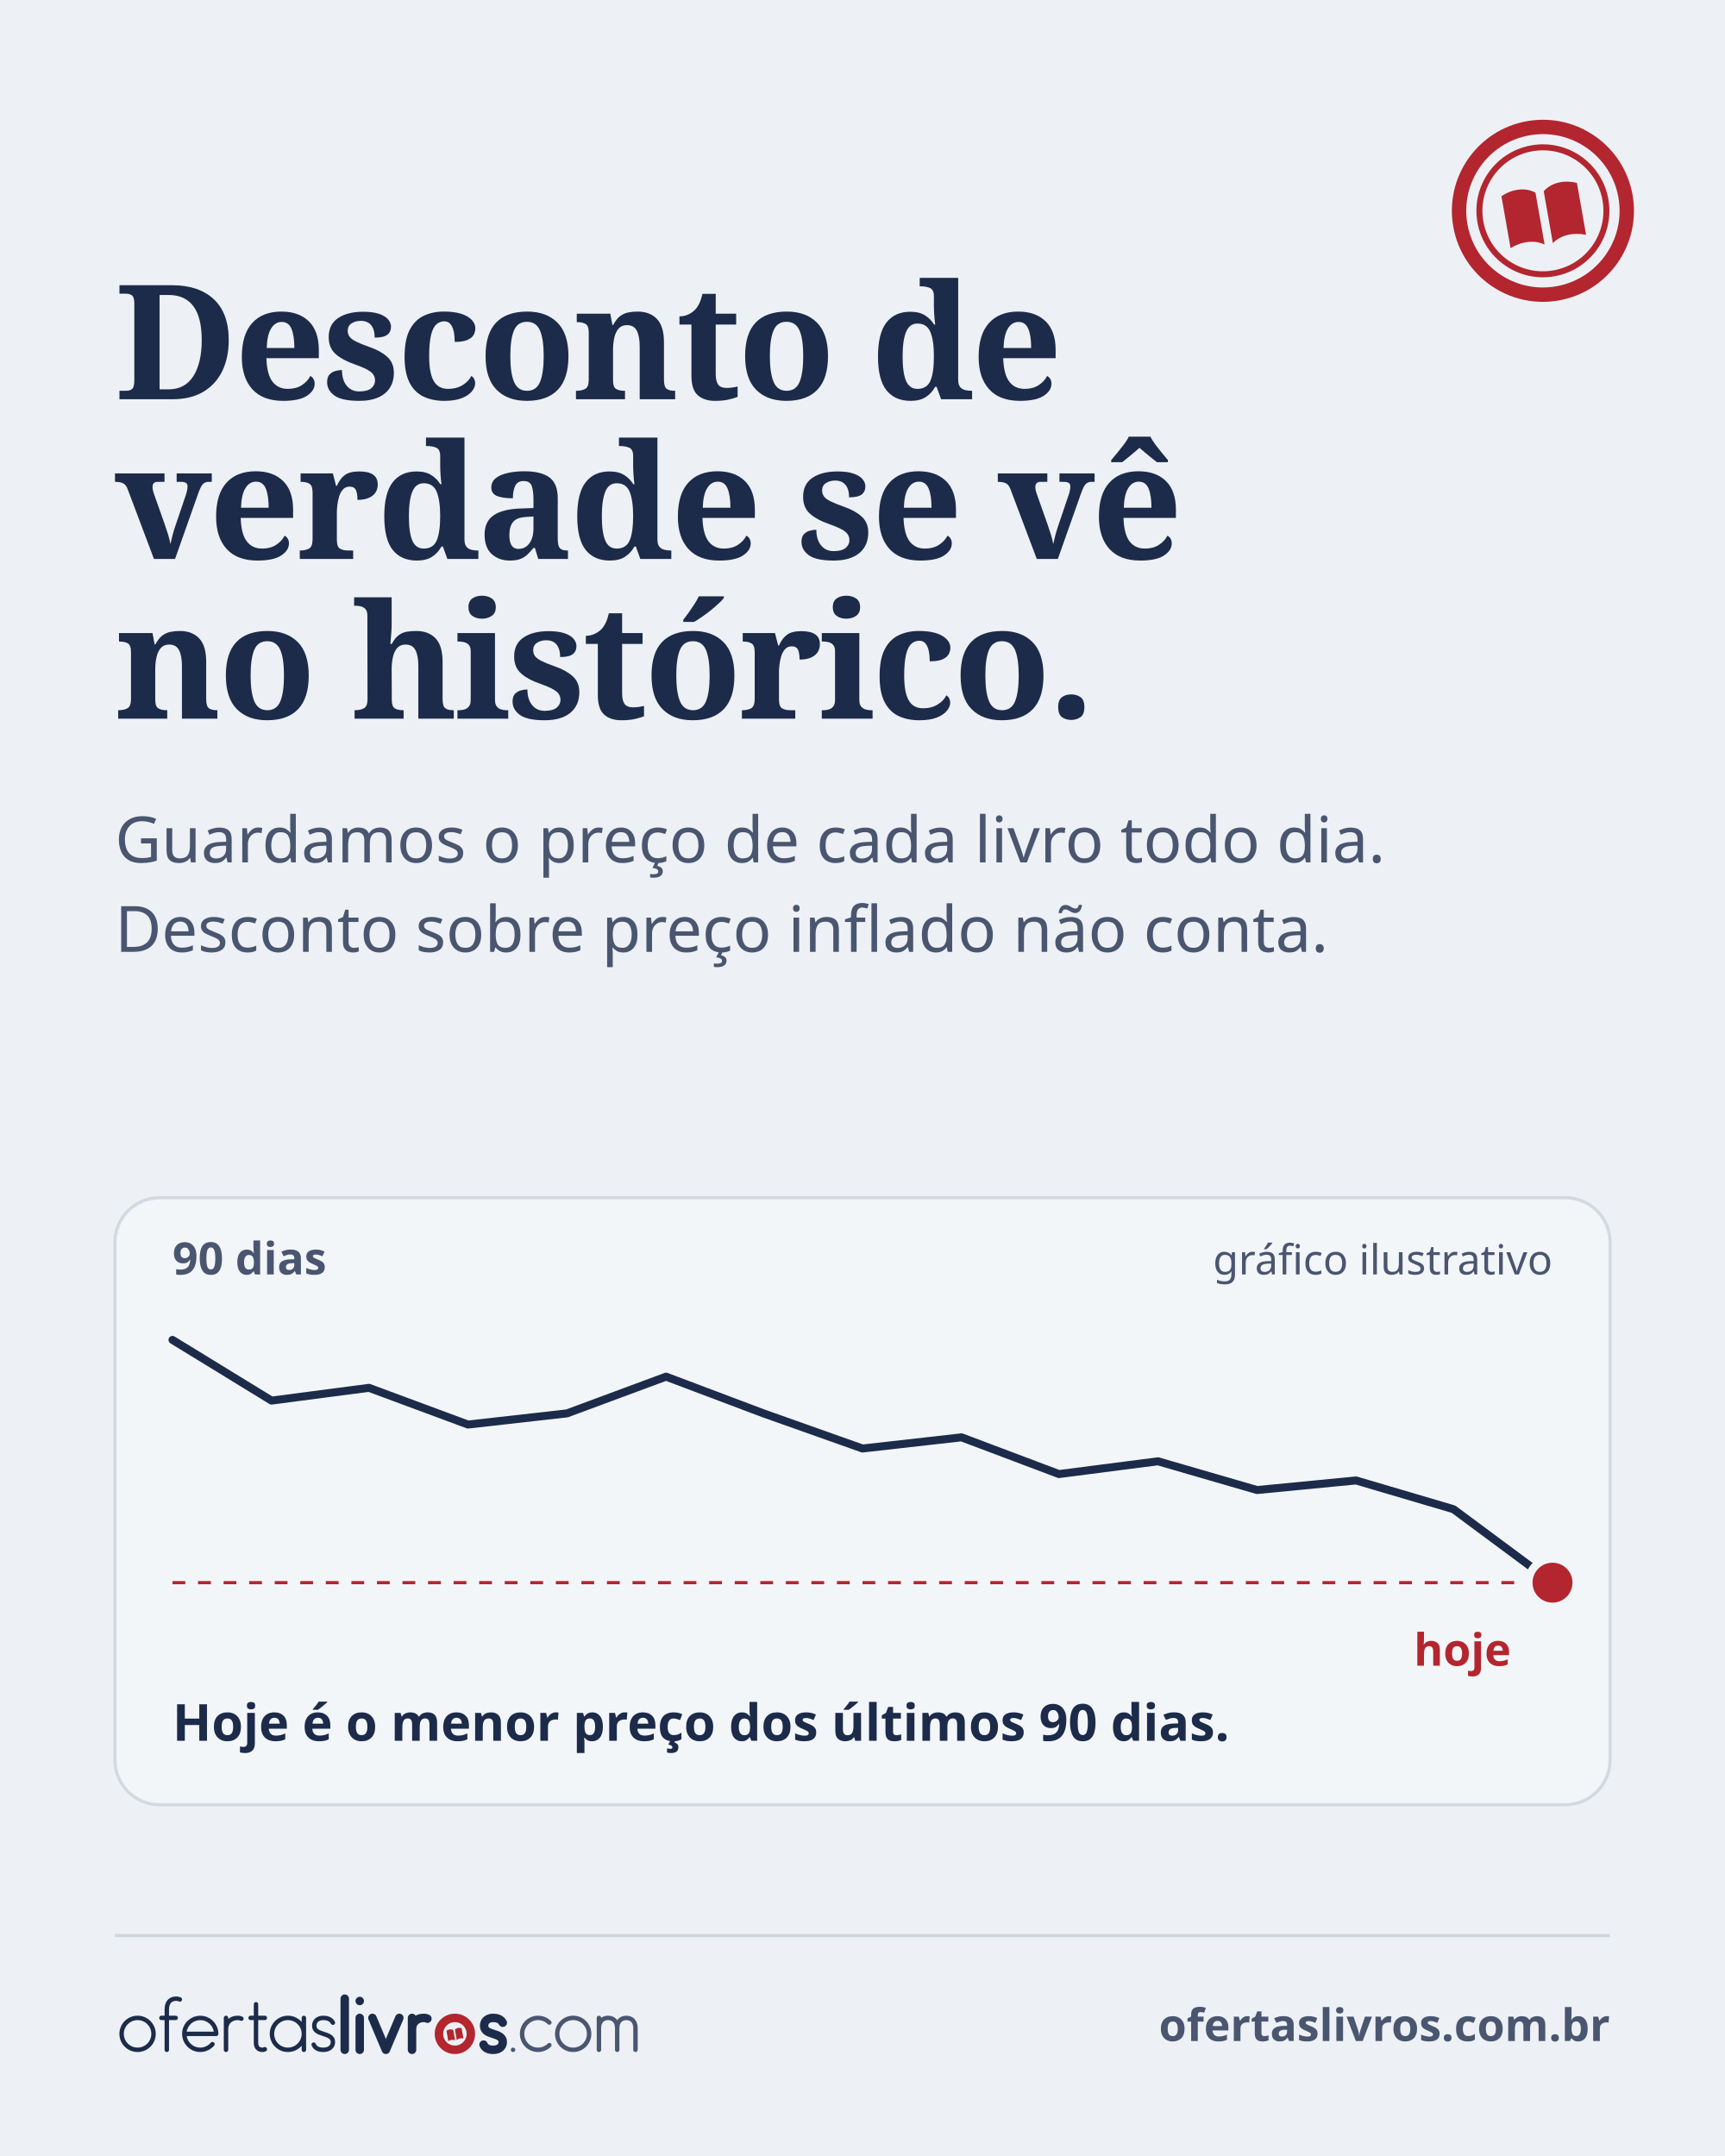
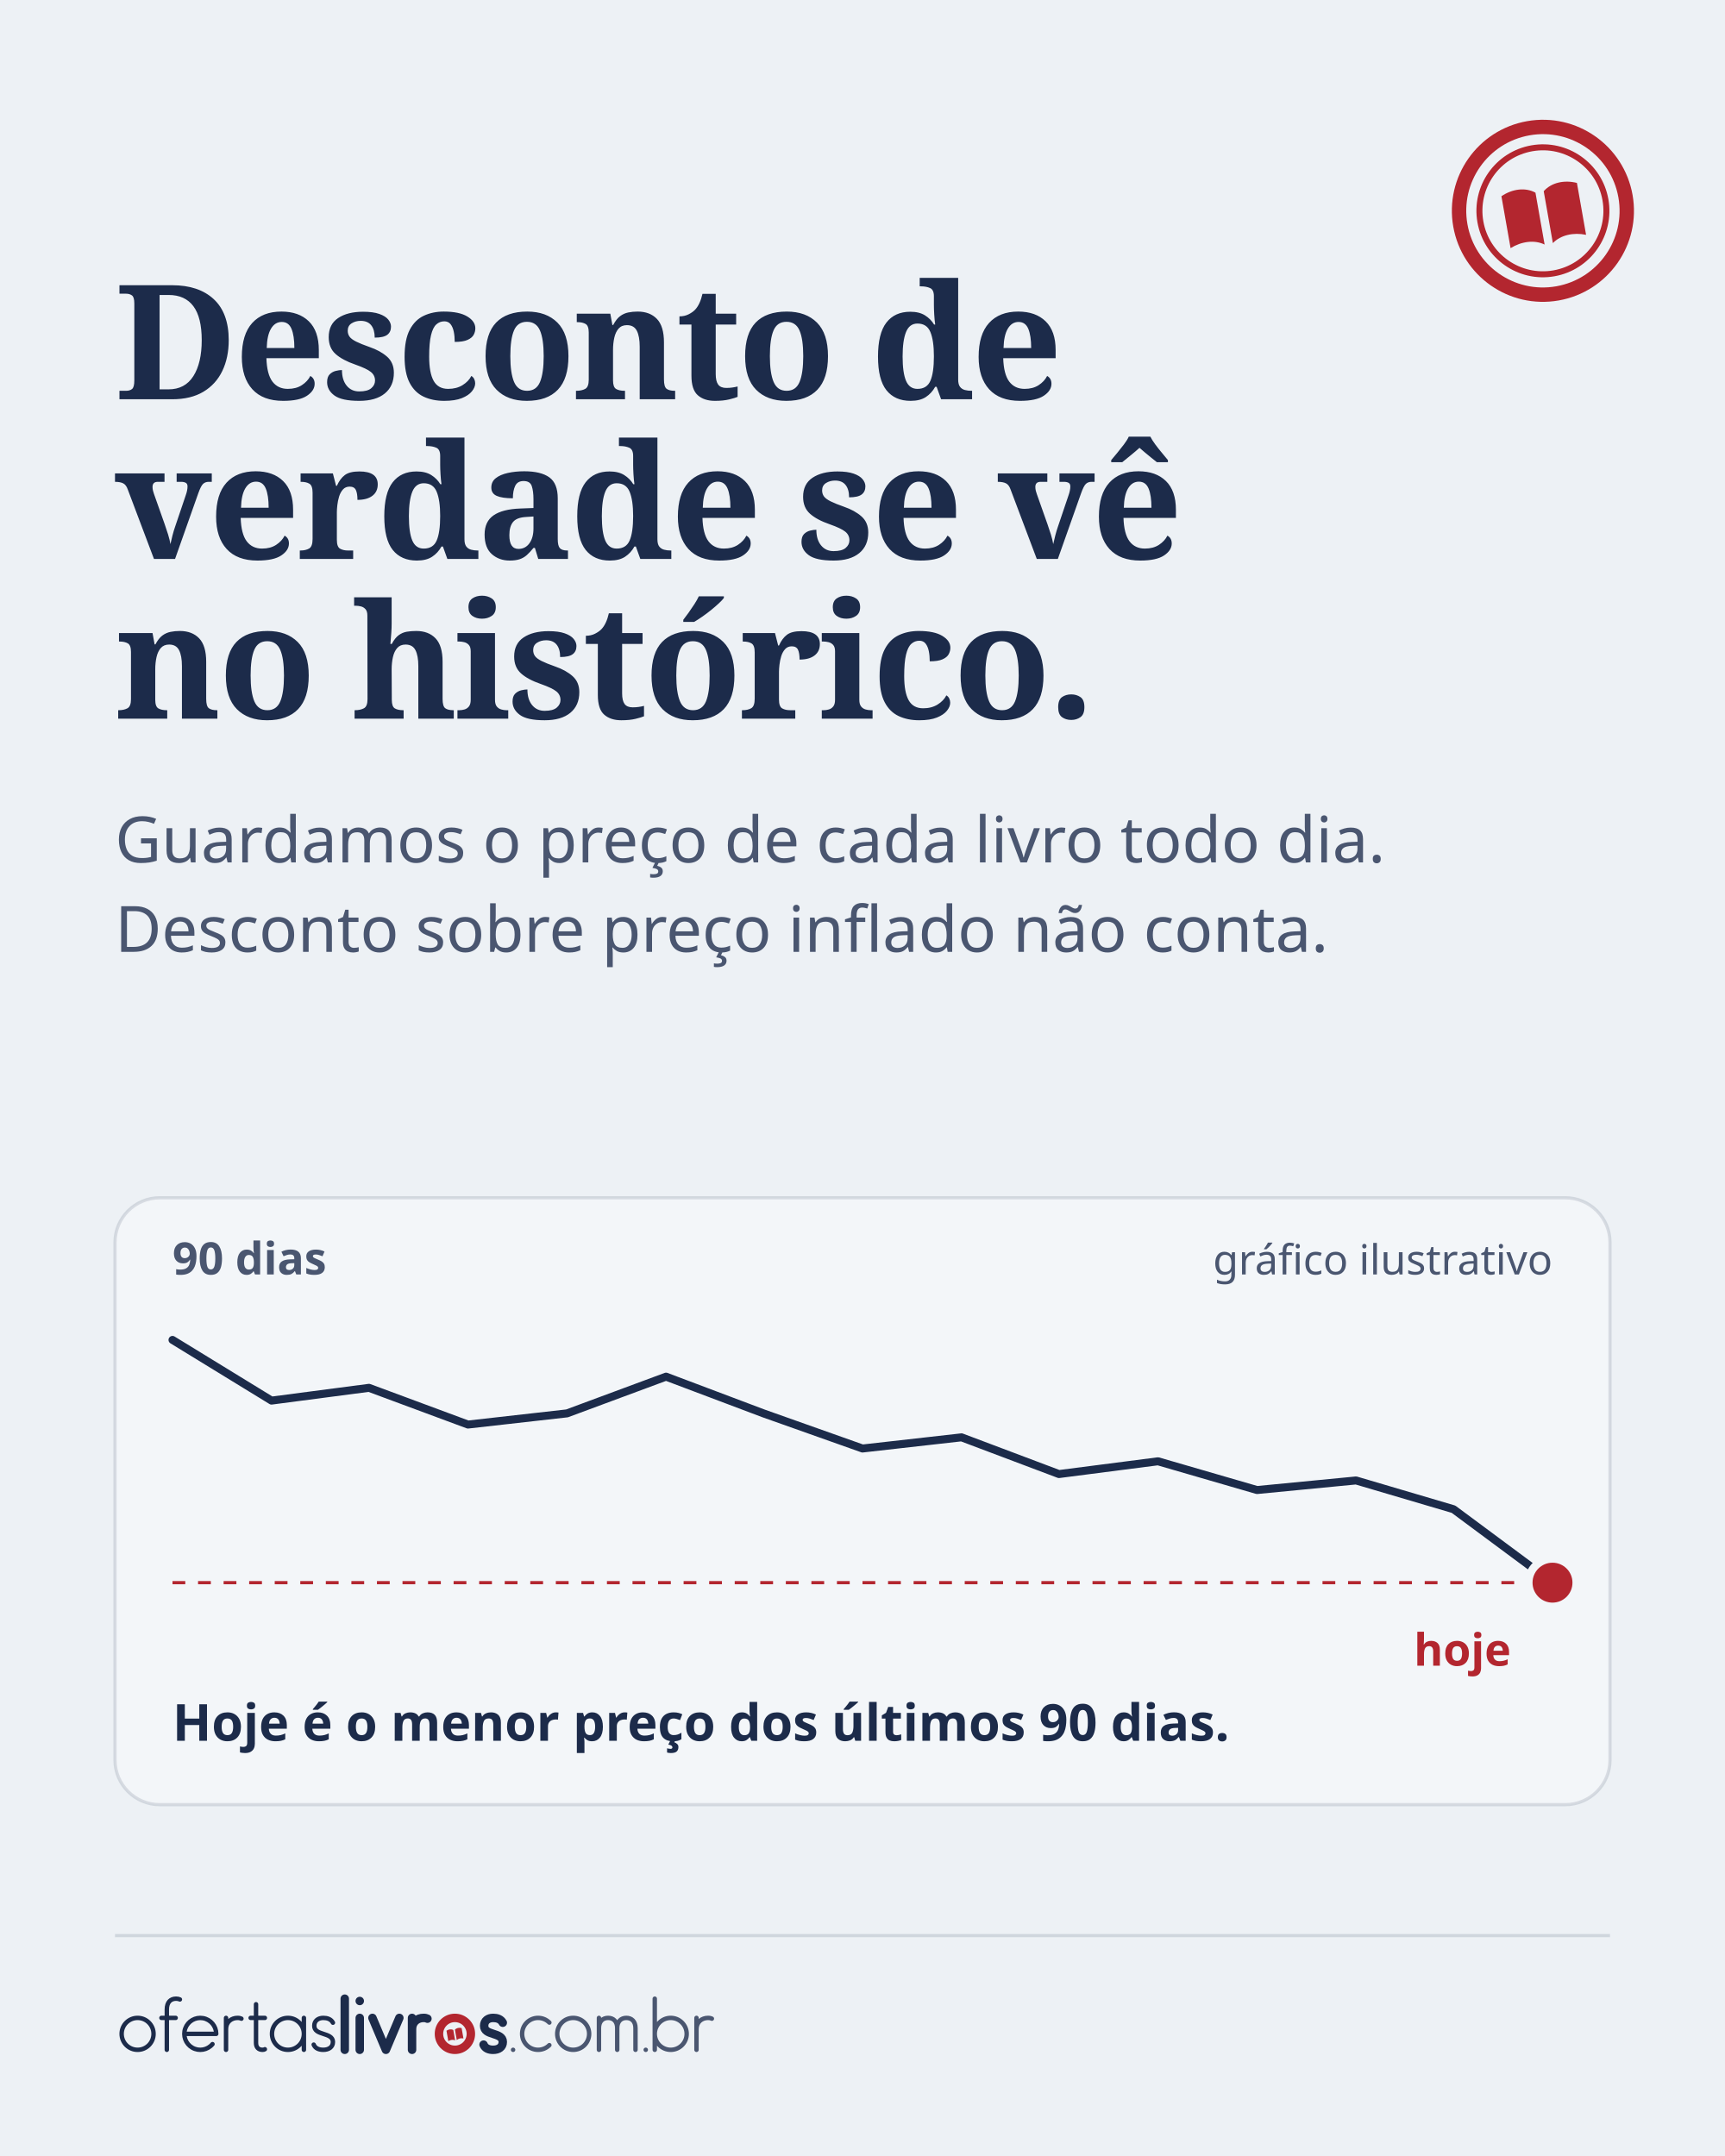
<svg xmlns="http://www.w3.org/2000/svg" width="1080" height="1350" viewBox="0 0 1080 1350" role="img" aria-label="Desconto de verdade se vê no histórico.">
  <style>
@font-face{font-family:"Fraunces";font-weight:100 900;src:url("../../../../static/fonts/fraunces-latin-full-normal.woff2")}
@font-face{font-family:"Fraunces";font-style:italic;font-weight:100 900;src:url("../../../../static/fonts/fraunces-latin-full-italic.woff2")}
@font-face{font-family:"Outfit";font-weight:100 900;src:url("../../../../static/fonts/outfit-latin-wght-normal.woff2")}
.f{font-family:Fraunces,Charter,Georgia,serif;font-weight:800;font-variation-settings:"SOFT" 100,"WONK" 1;letter-spacing:-.02em}
.fi{font-family:Fraunces,Charter,Georgia,serif;font-style:italic;font-weight:400;font-variation-settings:"SOFT" 100,"WONK" 1}
.s{font-family:Outfit,system-ui,sans-serif}
.up{text-transform:uppercase;letter-spacing:.06em}
</style>
  <rect width="1080" height="1350" fill="#edf1f5" />
  <g transform="translate(906.0 72.0) scale(3.75) rotate(-10 16 16)">
    <circle cx="16" cy="16" r="14" fill="none" stroke="#b3262f" stroke-width="2.4" />
    <circle cx="16" cy="16" r="10.6" fill="none" stroke="#b3262f" stroke-width="1.0" />
    <path fill="#b3262f" d="M9.6 12.4C11.6 11.5 13.8 11.6 15.3 12.8V21.6C13.8 20.5 11.6 20.4 9.6 21.2ZM22.4 12.4C20.4 11.5 18.2 11.6 16.7 12.8V21.6C18.2 20.5 20.4 20.4 22.4 21.2Z" />
  </g>
  <text class="f" x="72" y="250" font-size="100" fill="#1c2b4a" text-anchor="start">
    <tspan x="72" dy="0">Desconto de</tspan>
    <tspan x="72" dy="100">verdade se vê</tspan>
    <tspan x="72" dy="100">no histórico.</tspan>
  </text>
  <text class="s" x="72" y="540" font-size="40" fill="#4a5670" font-weight="400" text-anchor="start">
    <tspan x="72" dy="0">Guardamos o preço de cada livro todo dia.</tspan>
    <tspan x="72" dy="56">Desconto sobre preço inflado não conta.</tspan>
  </text>
  <rect x="72" y="750" width="936" height="380" rx="28" fill="#f3f6f9" stroke="#1c2b4a" stroke-opacity=".13" stroke-width="2" />
  <text class="s" x="108" y="798" font-size="28" fill="#4a5670" font-weight="600" text-anchor="start">
    <tspan x="108" dy="0">90 dias</tspan>
  </text>
  <text class="s" x="972" y="798" font-size="26" fill="#4a5670" font-weight="500" text-anchor="end">
    <tspan x="972" dy="0">gráfico ilustrativo</tspan>
  </text>
  <line x1="108" y1="991" x2="972" y2="991" stroke="#b3262f" stroke-width="2" stroke-dasharray="8 8" />
  <path d="M108 839 L170 877 L231 869 L293 892 L355 885 L417 862 L478 885 L540 907 L602 900 L663 923 L725 915 L787 933 L849 927 L910 945 L972 991" fill="none" stroke="#1c2b4a" stroke-width="5" stroke-linejoin="round" stroke-linecap="round" />
  <circle cx="972" cy="991" r="15" fill="#b3262f" stroke="#f3f6f9" stroke-width="5" />
  <text class="s" x="946.0" y="1043.0" font-size="28" fill="#b3262f" font-weight="700" text-anchor="end">
    <tspan x="946.0" dy="0">hoje</tspan>
  </text>
  <text class="s" x="108" y="1090" font-size="32" fill="#1c2b4a" font-weight="600" text-anchor="start">
    <tspan x="108" dy="0">Hoje é o menor preço dos últimos 90 dias.</tspan>
  </text>
  <line x1="72" y1="1212" x2="1008" y2="1212" stroke="#1c2b4a" stroke-opacity=".14" stroke-width="2" />
-   <svg x="72" y="1248" width="330.0" height="39.0" viewBox="-3.4 8.8 274.07 32.4" aria-label="ofertaslivros.com">
+   <svg x="72" y="1248" width="375.2" height="39.0" viewBox="-3.4 8.8 311.6 32.4" aria-label="ofertaslivros.com.br">
    <path d="M 0 30 A 8.3 8.3 0 1 1 16.6 30 A 8.3 8.3 0 1 1 0 30 Z M 23.5 38.3 V 17.3 C 23.5 13.5 25.5 11.7 28.3 11.7 C 29.1 11.7 29.8 11.85 30.3 12.1 M 20.7 21.7 H 28.1 M 32.6 30 H 49.2 A 8.3 8.3 0 1 0 47.26 35.34 M 54.3 21.7 V 38.3 M 54.3 27.5 C 54.3 23.8 57.1 21.7 60.3 21.7 C 61.3 21.7 61.9 21.9 62.3 22.1 M 69.9 14.6 V 34.7 C 69.9 37.1 71.2 38.3 73.3 38.3 C 73.8 38.3 74.2 38.2 74.5 38 M 67.1 21.7 H 74.5 M 78.2 30 A 8.3 8.3 0 1 1 94.8 30 A 8.3 8.3 0 1 1 78.2 30 Z M 94.8 21.7 V 38.3 M 109.9 24.2 C 108.9 22.3 106.9 21.7 104.9 21.7 C 102.2 21.7 100.2 23.2 100.2 25.8 C 100.2 28.4 102.4 29.2 104.9 30 C 107.4 30.8 109.9 31.6 109.9 34.2 C 109.9 36.9 107.7 38.3 104.9 38.3 C 102.7 38.3 100.7 37.6 99.9 35.6" fill="none" stroke="#1c2b4a" stroke-width="2.3" stroke-linecap="round" stroke-linejoin="round" />
    <circle cx="173.35" cy="30" r="8.3" fill="none" stroke="#b3262f" stroke-width="4.4" />
    <path transform="translate(173.35 30.25) rotate(-10) scale(0.625) translate(-16 -16.6)" fill="#b3262f" d="M9.6 12.4C11.6 11.5 13.8 11.6 15.3 12.8V21.6C13.8 20.5 11.6 20.4 9.6 21.2ZM22.4 12.4C20.4 11.5 18.2 11.6 16.7 12.8V21.6C18.2 20.5 20.4 20.4 22.4 21.2Z" />
    <path d="M 116.05 11.7 V 38.3 M 123.85 21.7 V 38.3 M 123.85 12.9 h 0.01 M 130.45 21.7 L 137.45 38.3 L 144.45 21.7 M 151.05 21.7 V 38.3 M 151.05 27.5 C 151.05 23.8 153.85 21.7 157.05 21.7 C 158.05 21.7 158.65 21.9 159.05 22.1 M 198.25 24.2 C 197.25 22.3 195.25 21.7 193.25 21.7 C 190.55 21.7 188.55 23.2 188.55 25.8 C 188.55 28.4 190.75 29.2 193.25 30 C 195.75 30.8 198.25 31.6 198.25 34.2 C 198.25 36.9 196.05 38.3 193.25 38.3 C 191.05 38.3 189.05 37.6 188.25 35.6" fill="none" stroke="#1c2b4a" stroke-width="4.4" stroke-linecap="round" stroke-linejoin="round" />
    <path d="M 203.6 38.3 h 0.01 M 222.47 24.13 A 8.3 8.3 0 1 0 222.47 35.87 M 226.57 30 A 8.3 8.3 0 1 1 243.17 30 A 8.3 8.3 0 1 1 226.57 30 Z M 248.27 21.7 V 38.3 M 248.27 27 C 248.27 23.5 250.27 21.7 253.02 21.7 C 255.77 21.7 257.77 23.5 257.77 27 V 38.3 M 257.77 27 C 257.77 23.5 259.77 21.7 262.52 21.7 C 265.27 21.7 267.27 23.5 267.27 27 V 38.3" fill="none" stroke="#4a5670" stroke-width="2.3" stroke-linecap="round" stroke-linejoin="round" />
+     <path d="M 272.6 38.3 h 0.01 M 277.3 11.7 V 38.3 M 277.3 30 A 8.3 8.3 0 1 1 293.9 30 A 8.3 8.3 0 1 1 277.3 30 Z M 299 21.7 V 38.3 M 299 27.5 C 299 23.8 301.8 21.7 305 21.7 C 306 21.7 306.6 21.9 307 22.1" fill="none" stroke="#4a5670" stroke-width="2.3" stroke-linecap="round" stroke-linejoin="round" />
  </svg>
-   <text class="s" x="1008" y="1278" font-size="28" fill="#4a5670" font-weight="600" text-anchor="end">
-     <tspan x="1008" dy="0">ofertaslivros.com.br</tspan>
-   </text>
</svg>
